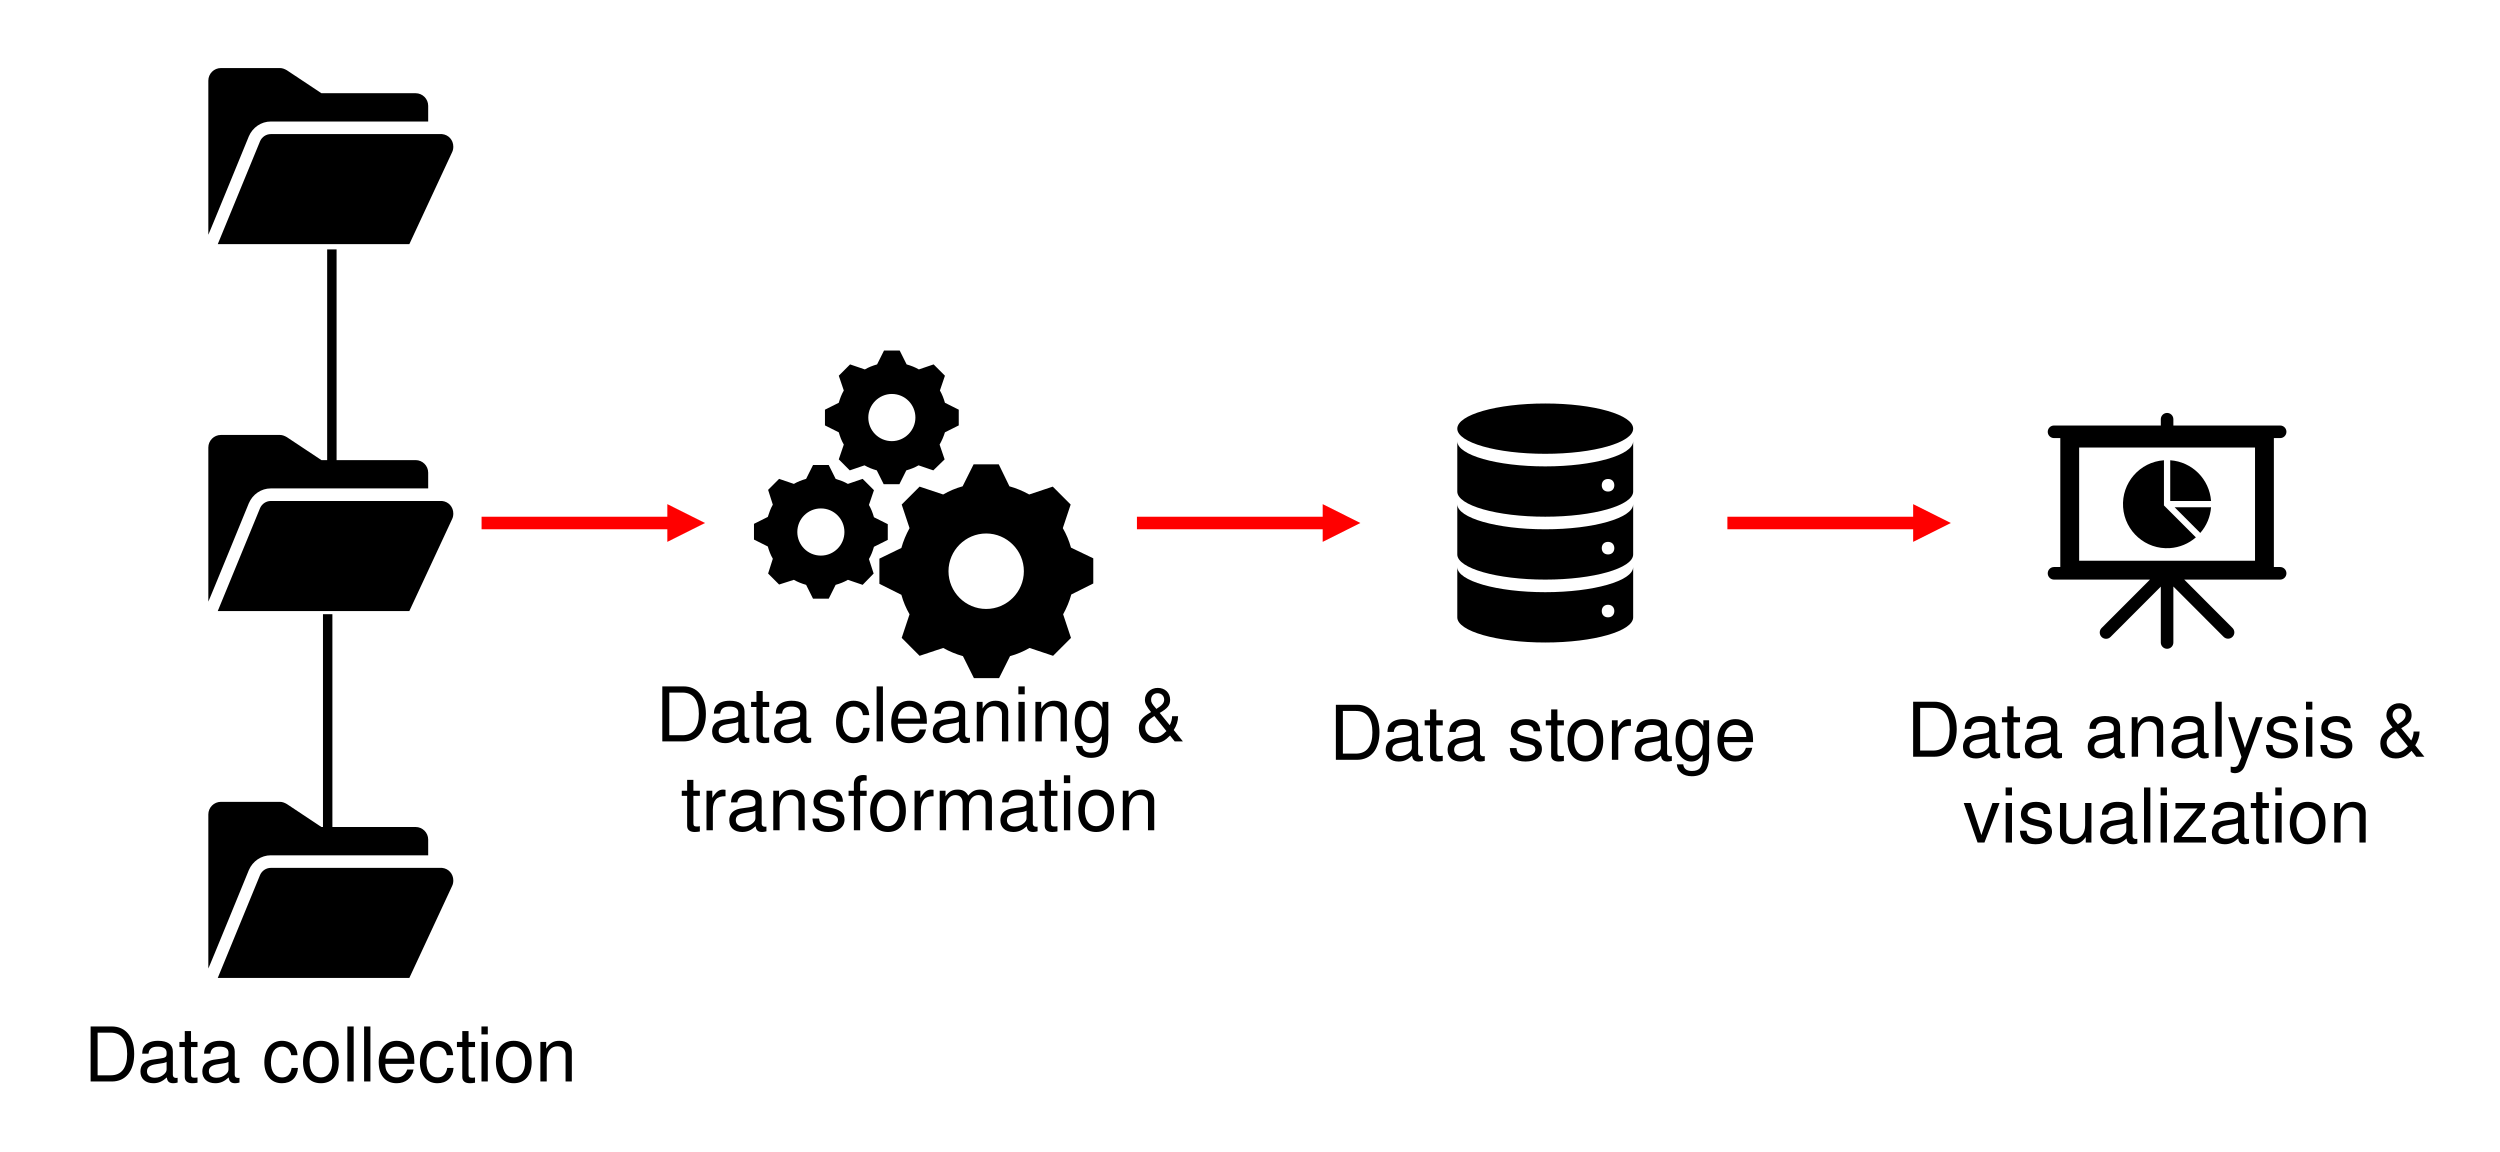
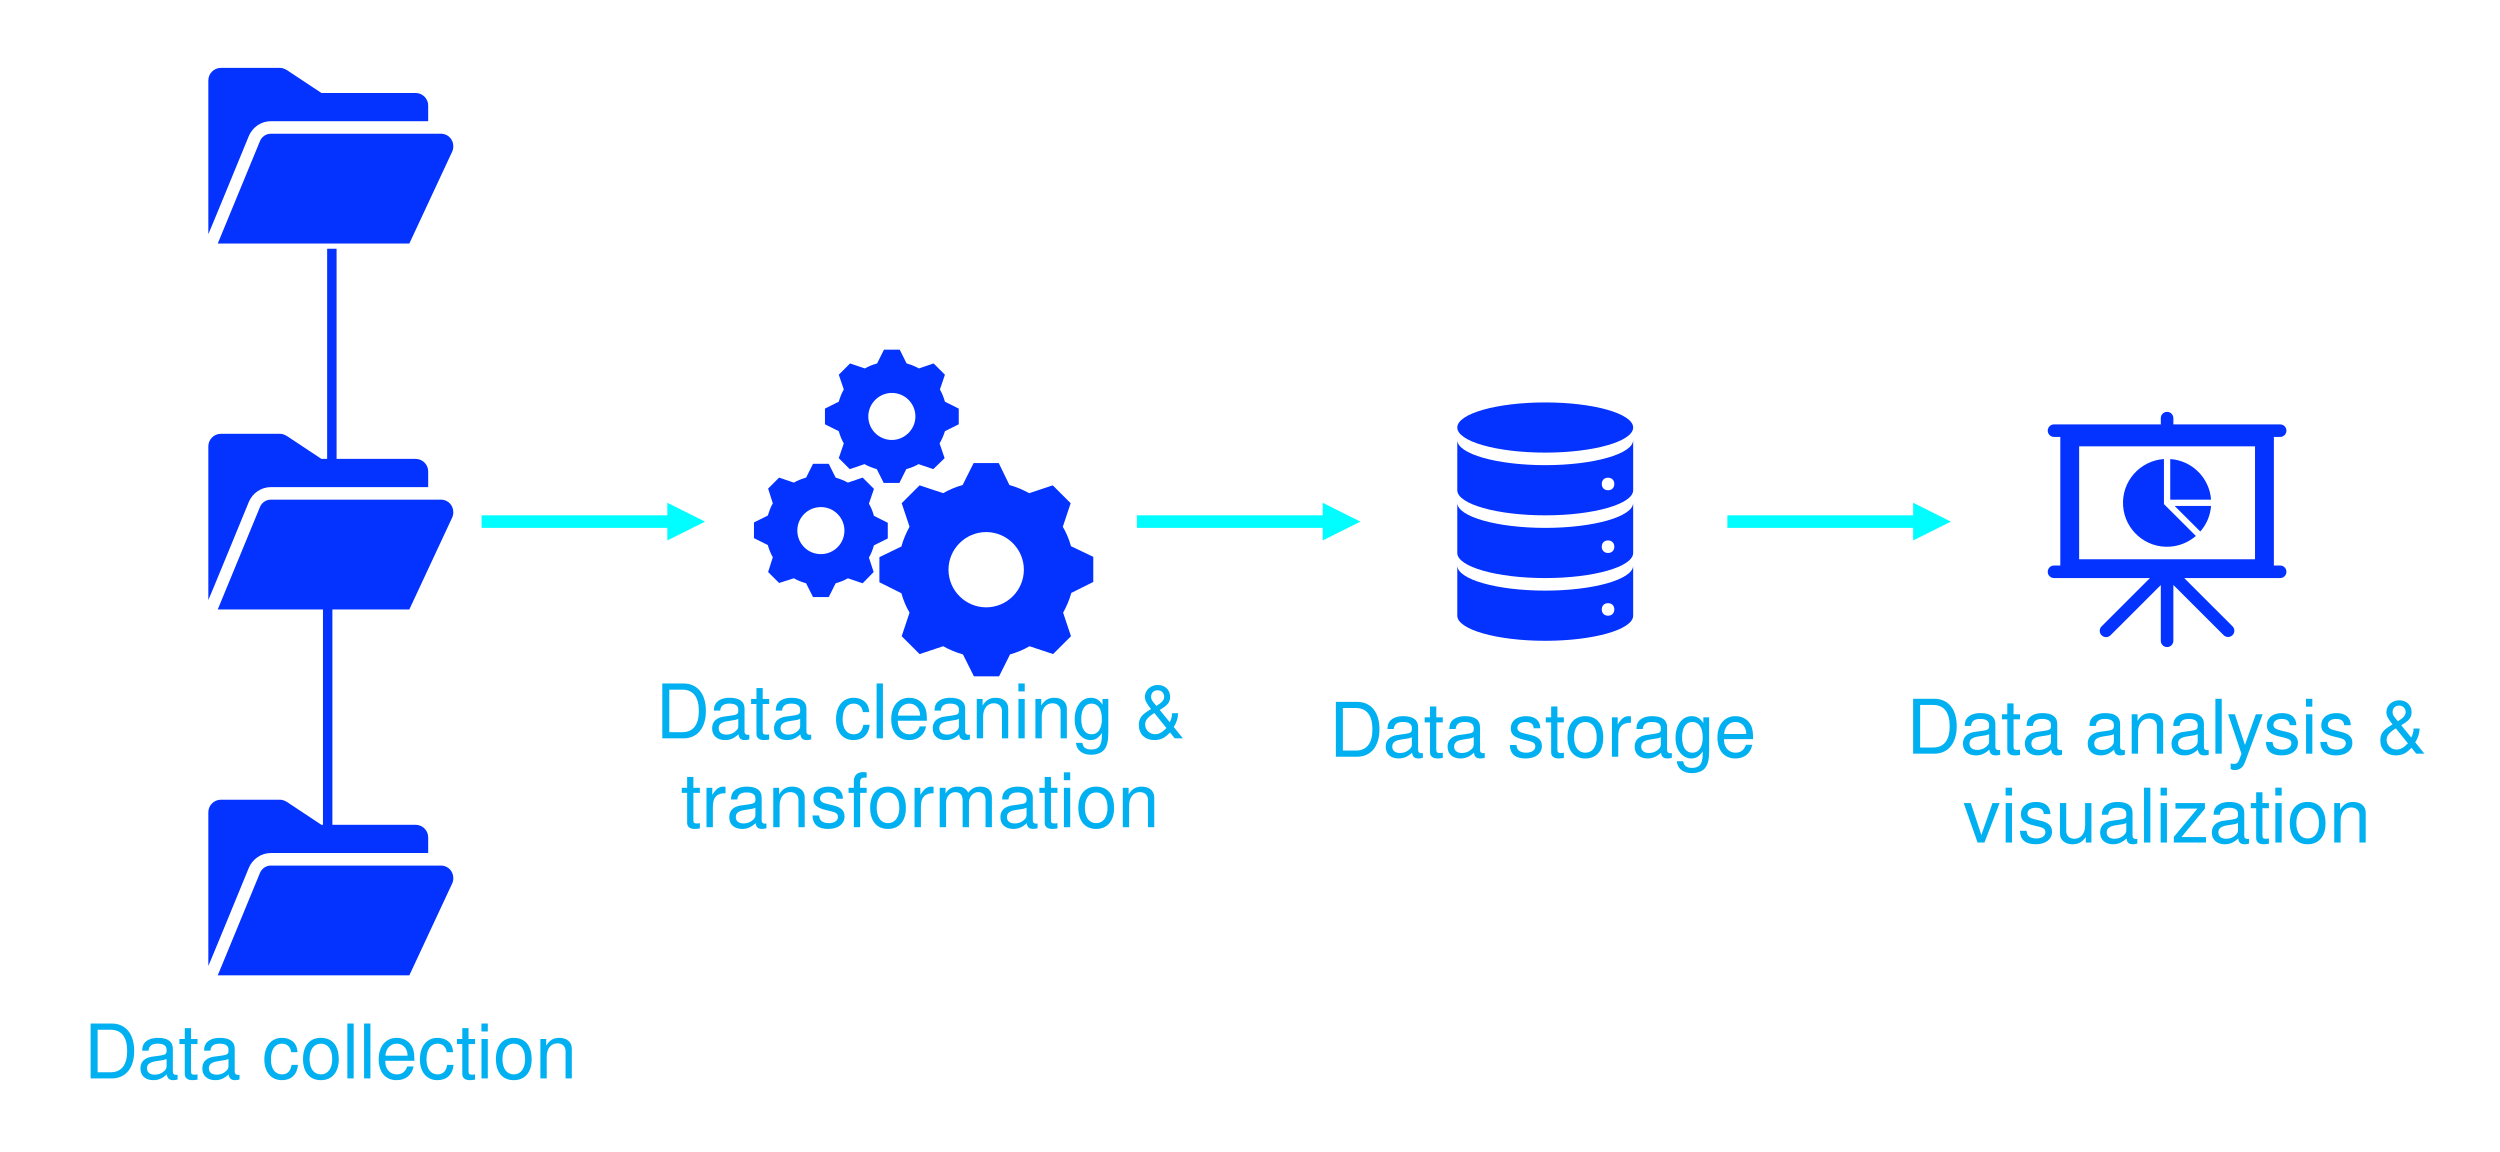
<svg xmlns="http://www.w3.org/2000/svg" width="816" height="376" xml:space="preserve" overflow="hidden">
  <defs>
    <clipPath id="clip0">
-       <rect x="232" y="132" width="816" height="376" />
+       <rect x="232" y="172" width="816" height="376" />
    </clipPath>
    <clipPath id="clip1">
-       <rect x="232" y="133" width="816" height="375" />
+       <rect x="232" y="173" width="816" height="374" />
    </clipPath>
    <clipPath id="clip2">
-       <rect x="232" y="133" width="816" height="376" />
+       <rect x="232" y="173" width="816" height="374" />
    </clipPath>
    <clipPath id="clip3">
-       <rect x="232" y="133" width="816" height="376" />
+       <rect x="232" y="173" width="816" height="374" />
    </clipPath>
    <clipPath id="clip4">
-       <rect x="232" y="133" width="816" height="375" />
+       <rect x="232" y="173" width="816" height="374" />
    </clipPath>
    <clipPath id="clip5">
-       <rect x="687" y="253" width="99" height="99" />
+       <rect x="687" y="293" width="99" height="99" />
    </clipPath>
    <clipPath id="clip6">
-       <rect x="687" y="253" width="99" height="99" />
+       <rect x="687" y="293" width="99" height="99" />
    </clipPath>
    <clipPath id="clip7">
-       <rect x="687" y="253" width="99" height="99" />
+       <rect x="687" y="293" width="99" height="99" />
    </clipPath>
    <clipPath id="clip8">
-       <rect x="890" y="255" width="99" height="100" />
+       <rect x="890" y="295" width="99" height="99" />
    </clipPath>
    <clipPath id="clip9">
-       <rect x="890" y="255" width="99" height="100" />
+       <rect x="890" y="295" width="99" height="99" />
    </clipPath>
    <clipPath id="clip10">
-       <rect x="890" y="255" width="99" height="100" />
+       <rect x="890" y="295" width="99" height="99" />
    </clipPath>
    <clipPath id="clip11">
-       <rect x="290" y="373" width="100" height="99" />
+       <rect x="290" y="412" width="100" height="99" />
    </clipPath>
    <clipPath id="clip12">
-       <rect x="290" y="373" width="100" height="99" />
+       <rect x="290" y="412" width="100" height="99" />
    </clipPath>
    <clipPath id="clip13">
-       <rect x="290" y="373" width="100" height="99" />
+       <rect x="290" y="412" width="100" height="99" />
    </clipPath>
    <clipPath id="clip14">
-       <rect x="290" y="253" width="100" height="99" />
+       <rect x="290" y="293" width="100" height="99" />
    </clipPath>
    <clipPath id="clip15">
-       <rect x="290" y="253" width="100" height="99" />
+       <rect x="290" y="293" width="100" height="99" />
    </clipPath>
    <clipPath id="clip16">
-       <rect x="290" y="253" width="100" height="99" />
+       <rect x="290" y="293" width="100" height="99" />
    </clipPath>
    <clipPath id="clip17">
-       <rect x="290" y="133" width="100" height="100" />
+       <rect x="290" y="173" width="100" height="99" />
    </clipPath>
    <clipPath id="clip18">
-       <rect x="290" y="133" width="100" height="100" />
+       <rect x="290" y="173" width="100" height="99" />
    </clipPath>
    <clipPath id="clip19">
-       <rect x="290" y="133" width="100" height="100" />
+       <rect x="290" y="173" width="100" height="99" />
    </clipPath>
    <clipPath id="clip20">
-       <rect x="462" y="237" width="99" height="100" />
+       <rect x="462" y="277" width="99" height="99" />
    </clipPath>
    <clipPath id="clip21">
-       <rect x="462" y="237" width="99" height="100" />
+       <rect x="462" y="277" width="99" height="99" />
    </clipPath>
    <clipPath id="clip22">
-       <rect x="462" y="237" width="99" height="100" />
+       <rect x="462" y="277" width="99" height="99" />
    </clipPath>
    <clipPath id="clip23">
-       <rect x="504" y="269" width="100" height="99" />
+       <rect x="504" y="308" width="100" height="100" />
    </clipPath>
    <clipPath id="clip24">
-       <rect x="504" y="269" width="100" height="99" />
+       <rect x="504" y="308" width="100" height="100" />
    </clipPath>
    <clipPath id="clip25">
-       <rect x="504" y="269" width="100" height="99" />
+       <rect x="504" y="308" width="100" height="100" />
    </clipPath>
  </defs>
-   <g clip-path="url(#clip0)" transform="translate(-232 -132)">
+   <g clip-path="url(#clip0)" transform="translate(-232 -172)">
    <g clip-path="url(#clip1)">
      <g clip-path="url(#clip2)">
        <g clip-path="url(#clip3)">
          <g clip-path="url(#clip4)">
            <g clip-path="url(#clip5)">
              <g clip-path="url(#clip6)">
                <g clip-path="url(#clip7)">
-                   <path d="M673.849 338.291C673.849 342.82 660.998 346.492 645.146 346.492 629.293 346.492 616.442 342.82 616.442 338.291 616.442 333.762 629.293 330.09 645.146 330.09 660.998 330.09 673.849 333.762 673.849 338.291Z" fill="#000000" fill-rule="nonzero" fill-opacity="1" transform="matrix(1 0 0 1.0013 91.2161 -66.8175)" />
-                   <path d="M665.648 358.794C664.418 358.794 663.598 357.974 663.598 356.744 663.598 355.514 664.418 354.693 665.648 354.693 666.878 354.693 667.698 355.514 667.698 356.744 667.698 357.974 666.878 358.794 665.648 358.794ZM645.146 350.593C629.359 350.593 616.442 346.903 616.442 342.392L616.442 358.794C616.442 363.305 629.359 366.995 645.146 366.995 660.933 366.995 673.849 363.305 673.849 358.794L673.849 342.392C673.849 346.903 660.933 350.593 645.146 350.593Z" fill="#000000" fill-rule="nonzero" fill-opacity="1" transform="matrix(1 0 0 1.0013 91.2161 -66.8175)" />
-                   <path d="M665.648 379.296C664.418 379.296 663.598 378.476 663.598 377.246 663.598 376.016 664.418 375.196 665.648 375.196 666.878 375.196 667.698 376.016 667.698 377.246 667.698 378.476 666.878 379.296 665.648 379.296ZM645.146 371.095C629.359 371.095 616.442 367.405 616.442 362.894L616.442 379.296C616.442 383.807 629.359 387.497 645.146 387.497 660.933 387.497 673.849 383.807 673.849 379.296L673.849 362.894C673.849 367.405 660.933 371.095 645.146 371.095Z" fill="#000000" fill-rule="nonzero" fill-opacity="1" transform="matrix(1 0 0 1.0013 91.2161 -66.8175)" />
-                   <path d="M665.648 399.799C664.418 399.799 663.598 398.979 663.598 397.749 663.598 396.519 664.418 395.698 665.648 395.698 666.878 395.698 667.698 396.519 667.698 397.749 667.698 398.979 666.878 399.799 665.648 399.799ZM645.146 391.598C629.359 391.598 616.442 387.908 616.442 383.397L616.442 399.799C616.442 404.31 629.359 408 645.146 408 660.933 408 673.849 404.31 673.849 399.799L673.849 383.397C673.849 387.908 660.933 391.598 645.146 391.598Z" fill="#000000" fill-rule="nonzero" fill-opacity="1" transform="matrix(1 0 0 1.0013 91.2161 -66.8175)" />
+                   <path d="M672.927 337.828C672.927 342.351 660.094 346.018 644.263 346.018 628.432 346.018 615.599 342.351 615.599 337.828 615.599 333.306 628.432 329.639 644.263 329.639 660.094 329.639 672.927 333.306 672.927 337.828Z" fill="#0432FF" fill-rule="nonzero" fill-opacity="1" transform="matrix(1.00137 0 0 1 91.2161 -26.2847)" />
+                   <path d="M664.737 358.303C663.509 358.303 662.69 357.484 662.69 356.255 662.69 355.027 663.509 354.208 664.737 354.208 665.966 354.208 666.785 355.027 666.785 356.255 666.785 357.484 665.966 358.303 664.737 358.303ZM644.263 350.113C628.497 350.113 615.599 346.428 615.599 341.923L615.599 358.303C615.599 362.807 628.497 366.493 644.263 366.493 660.028 366.493 672.927 362.807 672.927 358.303L672.927 341.923C672.927 346.428 660.028 350.113 644.263 350.113Z" fill="#0432FF" fill-rule="nonzero" fill-opacity="1" transform="matrix(1.00137 0 0 1 91.2161 -26.2847)" />
+                   <path d="M664.737 378.777C663.509 378.777 662.69 377.958 662.69 376.73 662.69 375.501 663.509 374.682 664.737 374.682 665.966 374.682 666.785 375.501 666.785 376.73 666.785 377.958 665.966 378.777 664.737 378.777ZM644.263 370.588C628.497 370.588 615.599 366.902 615.599 362.398L615.599 378.777C615.599 383.282 628.497 386.967 644.263 386.967 660.028 386.967 672.927 383.282 672.927 378.777L672.927 362.398C672.927 366.902 660.028 370.588 644.263 370.588Z" fill="#0432FF" fill-rule="nonzero" fill-opacity="1" transform="matrix(1.00137 0 0 1 91.2161 -26.2847)" />
+                   <path d="M664.737 399.252C663.509 399.252 662.69 398.433 662.69 397.204 662.69 395.976 663.509 395.157 664.737 395.157 665.966 395.157 666.785 395.976 666.785 397.204 666.785 398.433 665.966 399.252 664.737 399.252ZM644.263 391.062C628.497 391.062 615.599 387.377 615.599 382.872L615.599 399.252C615.599 403.756 628.497 407.442 644.263 407.442 660.028 407.442 672.927 403.756 672.927 399.252L672.927 382.872C672.927 387.377 660.028 391.062 644.263 391.062Z" fill="#0432FF" fill-rule="nonzero" fill-opacity="1" transform="matrix(1.00137 0 0 1 91.2161 -26.2847)" />
                </g>
              </g>
            </g>
            <g clip-path="url(#clip8)">
              <g clip-path="url(#clip9)">
                <g clip-path="url(#clip10)">
-                   <path d="M850.588 363.92 858.953 372.285C861.01 369.954 862.24 367.017 862.472 363.92Z" fill="#000000" fill-rule="nonzero" fill-opacity="1" transform="matrix(1 0 0 1.0013 91.2161 -66.8175)" />
-                   <path d="M847.095 363.315 847.095 348.594C839.188 349.137 833.215 355.989 833.762 363.896 834.309 371.804 841.157 377.774 849.064 377.23 852.187 377.015 855.153 375.786 857.511 373.73Z" fill="#000000" fill-rule="nonzero" fill-opacity="1" transform="matrix(1 0 0 1.0013 91.2161 -66.8175)" />
-                   <path d="M849.146 361.869 862.472 361.869C861.953 354.744 856.274 349.085 849.146 348.594Z" fill="#000000" fill-rule="nonzero" fill-opacity="1" transform="matrix(1 0 0 1.0013 91.2161 -66.8175)" />
-                   <path d="M876.824 344.442 876.824 381.347 819.417 381.347 819.417 344.442ZM885.025 383.397 882.975 383.397 882.975 341.367 885.025 341.367C886.16 341.367 887.075 340.449 887.075 339.317 887.075 338.184 886.16 337.266 885.025 337.266L850.171 337.266 850.171 335.216C850.171 334.084 849.255 333.166 848.121 333.166 846.986 333.166 846.07 334.084 846.07 335.216L846.07 337.266 811.216 337.266C810.082 337.266 809.166 338.184 809.166 339.317 809.166 340.449 810.082 341.367 811.216 341.367L813.266 341.367 813.266 383.397 811.216 383.397C810.082 383.397 809.166 384.315 809.166 385.447 809.166 386.58 810.082 387.497 811.216 387.497L842.523 387.497 826.736 403.284C825.937 404.094 825.944 405.4 826.75 406.201 827.563 407.002 828.869 406.995 829.668 406.186L846.07 389.784 846.07 408C846.07 409.132 846.986 410.05 848.121 410.05 849.255 410.05 850.171 409.132 850.171 408L850.171 389.753 866.573 406.155C867.372 406.956 868.671 406.956 869.471 406.155 870.277 405.354 870.277 404.055 869.471 403.254L853.718 387.497 885.025 387.497C886.16 387.497 887.075 386.58 887.075 385.447 887.075 384.315 886.16 383.397 885.025 383.397Z" fill="#000000" fill-rule="nonzero" fill-opacity="1" transform="matrix(1 0 0 1.0013 91.2161 -66.8175)" />
+                   <path d="M849.424 363.422 857.777 371.775C859.831 369.448 861.06 366.515 861.292 363.422Z" fill="#0432FF" fill-rule="nonzero" fill-opacity="1" transform="matrix(1.00137 0 0 1 91.2161 -26.2847)" />
+                   <path d="M845.936 362.818 845.936 348.117C838.04 348.659 832.075 355.501 832.621 363.398 833.167 371.295 840.005 377.257 847.902 376.714 851.021 376.499 853.983 375.272 856.337 373.219Z" fill="#0432FF" fill-rule="nonzero" fill-opacity="1" transform="matrix(1.00137 0 0 1 91.2161 -26.2847)" />
+                   <path d="M847.984 361.374 861.292 361.374C860.773 354.259 855.102 348.608 847.984 348.117Z" fill="#0432FF" fill-rule="nonzero" fill-opacity="1" transform="matrix(1.00137 0 0 1 91.2161 -26.2847)" />
+                   <path d="M875.624 343.971 875.624 380.825 818.296 380.825 818.296 343.971ZM883.814 382.872 881.766 382.872 881.766 340.9 883.814 340.9C884.947 340.9 885.861 339.983 885.861 338.852 885.861 337.721 884.947 336.805 883.814 336.805L849.007 336.805 849.007 334.757C849.007 333.626 848.093 332.71 846.96 332.71 845.827 332.71 844.912 333.626 844.912 334.757L844.912 336.805 810.106 336.805C808.973 336.805 808.058 337.721 808.058 338.852 808.058 339.983 808.973 340.9 810.106 340.9L812.153 340.9 812.153 382.872 810.106 382.872C808.973 382.872 808.058 383.789 808.058 384.92 808.058 386.051 808.973 386.967 810.106 386.967L841.37 386.967 825.605 402.732C824.807 403.541 824.813 404.845 825.619 405.645 826.431 406.445 827.734 406.438 828.533 405.63L844.912 389.25 844.912 407.442C844.912 408.572 845.827 409.489 846.96 409.489 848.093 409.489 849.007 408.572 849.007 407.442L849.007 389.219 865.387 405.599C866.185 406.399 867.482 406.399 868.281 405.599 869.086 404.799 869.086 403.502 868.281 402.702L852.549 386.967 883.814 386.967C884.947 386.967 885.861 386.051 885.861 384.92 885.861 383.789 884.947 382.872 883.814 382.872Z" fill="#0432FF" fill-rule="nonzero" fill-opacity="1" transform="matrix(1.00137 0 0 1 91.2161 -26.2847)" />
                </g>
              </g>
            </g>
            <g clip-path="url(#clip11)">
              <g clip-path="url(#clip12)">
                <g clip-path="url(#clip13)">
-                   <path d="M229.184 477.367 280.543 477.367 280.543 472.241C280.543 469.986 278.697 468.141 276.442 468.141L245.688 468.141 234.412 460.657C233.694 460.247 232.977 459.94 232.157 459.94L212.884 459.94C210.629 459.94 208.784 461.785 208.784 464.04L208.784 514.271C208.784 514.476 222.008 482.185 222.008 482.185 223.238 479.315 226.006 477.367 229.184 477.367Z" fill="#000000" fill-rule="nonzero" fill-opacity="1" transform="matrix(1 0 0 1.0013 91.2161 -66.8175)" />
-                   <path d="M288.744 485.568C288.744 483.415 287.206 481.672 285.053 481.467L229.184 481.467C227.646 481.467 226.314 482.39 225.698 483.723L211.859 517.347 274.392 517.347 288.334 487.413C288.641 486.798 288.744 486.183 288.744 485.568Z" fill="#000000" fill-rule="nonzero" fill-opacity="1" transform="matrix(1 0 0 1.0013 91.2161 -66.8175)" />
+                   <path d="M228.87 476.714 280.159 476.714 280.159 471.595C280.159 469.343 278.316 467.5 276.064 467.5L245.352 467.5 234.091 460.027C233.375 459.617 232.658 459.31 231.839 459.31L212.593 459.31C210.341 459.31 208.498 461.153 208.498 463.405L208.498 513.568C208.498 513.772 221.704 481.525 221.704 481.525 222.933 478.659 225.697 476.714 228.87 476.714Z" fill="#0432FF" fill-rule="nonzero" fill-opacity="1" transform="matrix(1.00137 0 0 1 91.2161 -26.2847)" />
+                   <path d="M288.349 484.903C288.349 482.753 286.813 481.013 284.663 480.808L228.87 480.808C227.335 480.808 226.004 481.73 225.39 483.061L211.569 516.639 274.016 516.639 287.939 486.746C288.246 486.132 288.349 485.518 288.349 484.903Z" fill="#0432FF" fill-rule="nonzero" fill-opacity="1" transform="matrix(1.00137 0 0 1 91.2161 -26.2847)" />
                </g>
              </g>
            </g>
            <g clip-path="url(#clip14)">
              <g clip-path="url(#clip15)">
                <g clip-path="url(#clip16)">
-                   <path d="M229.184 357.769 280.543 357.769 280.543 352.643C280.543 350.388 278.697 348.543 276.442 348.543L245.688 348.543 234.412 341.059C233.694 340.649 232.977 340.342 232.157 340.342L212.884 340.342C210.629 340.342 208.784 342.187 208.784 344.442L208.784 394.673C208.784 394.878 222.008 362.587 222.008 362.587 223.238 359.717 226.006 357.769 229.184 357.769Z" fill="#000000" fill-rule="nonzero" fill-opacity="1" transform="matrix(1 0 0 1.0013 91.2161 -66.8175)" />
-                   <path d="M288.744 365.97C288.744 363.817 287.206 362.074 285.053 361.869L229.184 361.869C227.646 361.869 226.314 362.792 225.698 364.125L211.859 397.749 274.392 397.749 288.334 367.815C288.641 367.2 288.744 366.585 288.744 365.97Z" fill="#000000" fill-rule="nonzero" fill-opacity="1" transform="matrix(1 0 0 1.0013 91.2161 -66.8175)" />
+                   <path d="M228.87 357.279 280.159 357.279 280.159 352.161C280.159 349.908 278.316 348.066 276.064 348.066L245.352 348.066 234.091 340.593C233.375 340.183 232.658 339.876 231.839 339.876L212.593 339.876C210.341 339.876 208.498 341.719 208.498 343.971L208.498 394.133C208.498 394.338 221.704 362.091 221.704 362.091 222.933 359.224 225.697 357.279 228.87 357.279Z" fill="#0432FF" fill-rule="nonzero" fill-opacity="1" transform="matrix(1.00137 0 0 1 91.2161 -26.2847)" />
+                   <path d="M288.349 365.469C288.349 363.319 286.813 361.579 284.663 361.374L228.87 361.374C227.335 361.374 226.004 362.295 225.39 363.626L211.569 397.204 274.016 397.204 287.939 367.312C288.246 366.697 288.349 366.083 288.349 365.469Z" fill="#0432FF" fill-rule="nonzero" fill-opacity="1" transform="matrix(1.00137 0 0 1 91.2161 -26.2847)" />
                </g>
              </g>
            </g>
            <g clip-path="url(#clip17)">
              <g clip-path="url(#clip18)">
                <g clip-path="url(#clip19)">
-                   <path d="M229.184 238.171 280.543 238.171 280.543 233.045C280.543 230.79 278.697 228.945 276.442 228.945L245.688 228.945 234.412 221.461C233.694 221.051 232.977 220.744 232.157 220.744L212.884 220.744C210.629 220.744 208.784 222.589 208.784 224.844L208.784 275.075C208.784 275.28 222.008 242.989 222.008 242.989 223.238 240.119 226.006 238.171 229.184 238.171Z" fill="#000000" fill-rule="nonzero" fill-opacity="1" transform="matrix(1 0 0 1.0013 91.2161 -66.8175)" />
-                   <path d="M288.744 246.372C288.744 244.219 287.206 242.476 285.053 242.271L229.184 242.271C227.646 242.271 226.314 243.194 225.698 244.527L211.859 278.151 274.392 278.151 288.334 248.217C288.641 247.602 288.744 246.987 288.744 246.372Z" fill="#000000" fill-rule="nonzero" fill-opacity="1" transform="matrix(1 0 0 1.0013 91.2161 -66.8175)" />
+                   <path d="M228.87 237.845 280.159 237.845 280.159 232.726C280.159 230.474 278.316 228.631 276.064 228.631L245.352 228.631 234.091 221.158C233.375 220.749 232.658 220.442 231.839 220.442L212.593 220.442C210.341 220.442 208.498 222.284 208.498 224.536L208.498 274.699C208.498 274.904 221.704 242.656 221.704 242.656 222.933 239.79 225.697 237.845 228.87 237.845Z" fill="#0432FF" fill-rule="nonzero" fill-opacity="1" transform="matrix(1.00137 0 0 1 91.2161 -26.2847)" />
+                   <path d="M288.349 246.035C288.349 243.885 286.813 242.145 284.663 241.94L228.87 241.94C227.335 241.94 226.004 242.861 225.39 244.192L211.569 277.77 274.016 277.77 287.939 247.877C288.246 247.263 288.349 246.649 288.349 246.035Z" fill="#0432FF" fill-rule="nonzero" fill-opacity="1" transform="matrix(1.00137 0 0 1 91.2161 -26.2847)" />
                </g>
              </g>
            </g>
            <g clip-path="url(#clip20)">
              <g clip-path="url(#clip21)">
                <g clip-path="url(#clip22)">
-                   <path d="M431.885 342.358C427.58 342.358 424.197 338.872 424.197 334.669 424.197 330.466 427.682 326.981 431.885 326.981 436.191 326.981 439.574 330.466 439.574 334.669 439.574 338.872 436.088 342.358 431.885 342.358ZM449.21 329.851C448.8 328.416 448.287 327.083 447.57 325.853L449.21 321.035 445.52 317.345 440.701 318.985C439.471 318.267 438.139 317.755 436.704 317.345L434.448 312.834 429.323 312.834 427.067 317.345C425.632 317.755 424.299 318.267 423.069 318.985L418.251 317.345 414.561 321.035 416.201 325.853C415.483 327.083 414.971 328.416 414.561 329.851L410.05 332.107 410.05 337.232 414.561 339.487C414.971 340.923 415.483 342.255 416.201 343.485L414.561 348.303 418.149 351.891 422.967 350.251C424.197 350.969 425.53 351.481 426.965 351.891L429.22 356.402 434.346 356.402 436.601 351.891C438.036 351.481 439.369 350.969 440.599 350.251L445.417 351.891 449.108 348.303 447.467 343.485C448.185 342.255 448.8 340.82 449.21 339.487L453.721 337.232 453.721 332.107 449.21 329.851Z" fill="#000000" fill-rule="nonzero" fill-opacity="1" transform="matrix(1 0 0 1.0013 91.2161 -66.8175)" />
-                   <path d="M408.718 379.672C404.412 379.672 401.029 376.187 401.029 371.984 401.029 367.678 404.515 364.295 408.718 364.295 413.023 364.295 416.406 367.781 416.406 371.984 416.406 376.187 413.023 379.672 408.718 379.672L408.718 379.672ZM424.402 363.168 426.042 358.35 422.352 354.659 417.534 356.299C416.304 355.582 414.868 355.069 413.536 354.659L411.28 350.149 406.155 350.149 403.9 354.659C402.464 355.069 401.132 355.582 399.902 356.299L395.083 354.659 391.495 358.247 393.033 363.065C392.316 364.295 391.803 365.731 391.393 367.063L386.882 369.319 386.882 374.444 391.393 376.699C391.803 378.135 392.316 379.467 393.033 380.697L391.495 385.516 395.083 389.103 399.902 387.566C401.132 388.283 402.464 388.796 403.9 389.206L406.155 393.717 411.28 393.717 413.536 389.206C414.971 388.796 416.304 388.283 417.534 387.566L422.352 389.206 425.94 385.516 424.402 380.8C425.12 379.57 425.632 378.237 426.042 376.802L430.553 374.547 430.553 369.421 426.042 367.166C425.632 365.731 425.12 364.398 424.402 363.168Z" fill="#000000" fill-rule="nonzero" fill-opacity="1" transform="matrix(1 0 0 1.0013 91.2161 -66.8175)" />
+                   <path d="M431.294 341.889C426.995 341.889 423.616 338.409 423.616 334.211 423.616 330.014 427.097 326.533 431.294 326.533 435.594 326.533 438.972 330.014 438.972 334.211 438.972 338.409 435.492 341.889 431.294 341.889ZM448.595 329.4C448.186 327.967 447.674 326.636 446.957 325.407L448.595 320.596 444.91 316.91 440.098 318.548C438.87 317.832 437.539 317.32 436.106 316.91L433.854 312.406 428.735 312.406 426.483 316.91C425.05 317.32 423.719 317.832 422.49 318.548L417.679 316.91 413.993 320.596 415.631 325.407C414.915 326.636 414.403 327.967 413.993 329.4L409.489 331.652 409.489 336.771 413.993 339.023C414.403 340.456 414.915 341.787 415.631 343.015L413.993 347.827 417.576 351.41 422.388 349.772C423.616 350.488 424.947 351 426.38 351.41L428.633 355.914 433.751 355.914 436.003 351.41C437.437 351 438.768 350.488 439.996 349.772L444.807 351.41 448.493 347.827 446.855 343.015C447.572 341.787 448.186 340.354 448.595 339.023L453.1 336.771 453.1 331.652 448.595 329.4Z" fill="#0432FF" fill-rule="nonzero" fill-opacity="1" transform="matrix(1.00137 0 0 1 91.2161 -26.2847)" />
+                   <path d="M408.158 379.153C403.859 379.153 400.48 375.672 400.48 371.475 400.48 367.175 403.961 363.797 408.158 363.797 412.458 363.797 415.836 367.278 415.836 371.475 415.836 375.672 412.458 379.153 408.158 379.153L408.158 379.153ZM423.821 362.671 425.459 357.859 421.774 354.174 416.962 355.812C415.734 355.095 414.301 354.583 412.97 354.174L410.718 349.67 405.599 349.67 403.347 354.174C401.914 354.583 400.583 355.095 399.354 355.812L394.543 354.174 390.96 357.757 392.495 362.568C391.779 363.797 391.267 365.23 390.857 366.561L386.353 368.813 386.353 373.932 390.857 376.184C391.267 377.617 391.779 378.948 392.495 380.176L390.96 384.988 394.543 388.571 399.354 387.035C400.583 387.752 401.914 388.264 403.347 388.673L405.599 393.178 410.718 393.178 412.97 388.673C414.403 388.264 415.734 387.752 416.962 387.035L421.774 388.673 425.357 384.988 423.821 380.279C424.538 379.05 425.05 377.72 425.459 376.286L429.964 374.034 429.964 368.915 425.459 366.663C425.05 365.23 424.538 363.899 423.821 362.671Z" fill="#0432FF" fill-rule="nonzero" fill-opacity="1" transform="matrix(1.00137 0 0 1 91.2161 -26.2847)" />
                </g>
              </g>
            </g>
            <g clip-path="url(#clip23)">
              <g clip-path="url(#clip24)">
                <g clip-path="url(#clip25)">
-                   <path d="M462.673 397.065C455.908 397.065 450.372 391.53 450.372 384.764 450.372 377.998 455.908 372.462 462.673 372.462 469.439 372.462 474.975 377.998 474.975 384.764 474.975 391.53 469.439 397.065 462.673 397.065ZM490.352 377.075C489.737 374.82 488.814 372.667 487.686 370.72L490.249 363.031 484.406 357.188 476.718 359.751C474.667 358.623 472.515 357.701 470.259 357.085L466.774 349.91 458.573 349.91 454.985 357.085C452.73 357.701 450.577 358.623 448.629 359.751L440.941 357.188 435.098 363.031 437.66 370.72C436.533 372.77 435.61 374.923 434.995 377.178L427.819 380.663 427.819 388.864 434.995 392.452C435.61 394.708 436.533 396.86 437.66 398.808L435.098 406.496 440.941 412.34 448.629 409.777C450.679 410.905 452.832 411.827 455.087 412.442L458.675 419.618 466.876 419.618 470.464 412.442C472.72 411.827 474.872 410.905 476.82 409.777L484.509 412.34 490.352 406.496 487.789 398.808C488.917 396.758 489.839 394.605 490.454 392.35L497.63 388.762 497.63 380.561 490.352 377.075Z" fill="#000000" fill-rule="nonzero" fill-opacity="1" transform="matrix(1 0 0 1.0013 91.2161 -66.8175)" />
+                   <path d="M462.04 396.522C455.284 396.522 449.755 390.994 449.755 384.237 449.755 377.481 455.284 371.953 462.04 371.953 468.797 371.953 474.325 377.481 474.325 384.237 474.325 390.994 468.797 396.522 462.04 396.522ZM489.681 376.559C489.066 374.307 488.145 372.157 487.019 370.212L489.578 362.534 483.743 356.699 476.065 359.258C474.018 358.132 471.868 357.211 469.616 356.597L466.135 349.431 457.945 349.431 454.362 356.597C452.11 357.211 449.96 358.132 448.015 359.258L440.337 356.699 434.502 362.534 437.061 370.212C435.935 372.26 435.014 374.409 434.4 376.662L427.234 380.142 427.234 388.332 434.4 391.915C435.014 394.167 435.935 396.317 437.061 398.262L434.502 405.94 440.337 411.775 448.015 409.216C450.063 410.342 452.212 411.263 454.465 411.878L458.048 419.044 466.237 419.044 469.82 411.878C472.073 411.263 474.222 410.342 476.168 409.216L483.845 411.775 489.681 405.94 487.121 398.262C488.247 396.215 489.169 394.065 489.783 391.813L496.949 388.23 496.949 380.04 489.681 376.559Z" fill="#0432FF" fill-rule="nonzero" fill-opacity="1" transform="matrix(1.00137 0 0 1 91.2161 -26.2847)" />
                </g>
              </g>
            </g>
-             <path d="M297.97 366.995 360.652 366.995 360.652 371.095 297.97 371.095ZM358.601 362.894 370.903 369.045 358.601 375.196Z" fill="#FF0000" fill-rule="nonzero" fill-opacity="1" transform="matrix(1 0 0 1.0013 91.2161 -66.8175)" />
-             <path d="M511.879 366.995 574.561 366.995 574.561 371.095 511.879 371.095ZM572.511 362.894 584.812 369.045 572.511 375.196Z" fill="#FF0000" fill-rule="nonzero" fill-opacity="1" transform="matrix(1 0 0 1.0013 91.2161 -66.8175)" />
-             <path d="M704.603 366.995 767.286 366.995 767.286 371.095 704.603 371.095ZM765.236 362.894 777.537 369.045 765.236 375.196Z" fill="#FF0000" fill-rule="nonzero" fill-opacity="1" transform="matrix(1 0 0 1.0013 91.2161 -66.8175)" />
-             <path d="M249.106 279.859 249.106 355.536" stroke="#000000" stroke-width="3.075" stroke-linecap="butt" stroke-linejoin="miter" stroke-miterlimit="8" stroke-opacity="1" fill="none" fill-rule="evenodd" transform="matrix(1 0 0 1.0013 91.2161 -66.8175)" />
-             <path d="M247.739 398.774 247.739 474.451" stroke="#000000" stroke-width="3.075" stroke-linecap="butt" stroke-linejoin="miter" stroke-miterlimit="8" stroke-opacity="1" fill="none" fill-rule="evenodd" transform="matrix(1 0 0 1.0013 91.2161 -66.8175)" />
-             <text fill="#000000" fill-opacity="1" font-family="Helvetica,Helvetica_MSFontService,sans-serif" font-style="normal" font-variant="normal" font-weight="400" font-stretch="normal" font-size="36" text-anchor="start" direction="ltr" writing-mode="lr-tb" unicode-bidi="normal" text-decoration="none" transform="matrix(0.683417 0 0 0.684307 259.388 485)">Data collection</text>
-             <text fill="#000000" fill-opacity="1" font-family="Helvetica,Helvetica_MSFontService,sans-serif" font-style="normal" font-variant="normal" font-weight="400" font-stretch="normal" font-size="36" text-anchor="start" direction="ltr" writing-mode="lr-tb" unicode-bidi="normal" text-decoration="none" transform="matrix(0.683417 0 0 0.684307 445.987 374)">Data cleaning &amp; </text>
-             <text fill="#000000" fill-opacity="1" font-family="Helvetica,Helvetica_MSFontService,sans-serif" font-style="normal" font-variant="normal" font-weight="400" font-stretch="normal" font-size="36" text-anchor="start" direction="ltr" writing-mode="lr-tb" unicode-bidi="normal" text-decoration="none" transform="matrix(0.683417 0 0 0.684307 454.188 403)">transformation</text>
-             <text fill="#000000" fill-opacity="1" font-family="Helvetica,Helvetica_MSFontService,sans-serif" font-style="normal" font-variant="normal" font-weight="400" font-stretch="normal" font-size="36" text-anchor="start" direction="ltr" writing-mode="lr-tb" unicode-bidi="normal" text-decoration="none" transform="matrix(0.683417 0 0 0.684307 665.841 380)">Data storage</text>
-             <text fill="#000000" fill-opacity="1" font-family="Helvetica,Helvetica_MSFontService,sans-serif" font-style="normal" font-variant="normal" font-weight="400" font-stretch="normal" font-size="36" text-anchor="start" direction="ltr" writing-mode="lr-tb" unicode-bidi="normal" text-decoration="none" transform="matrix(0.683417 0 0 0.684307 854.258 379)">Data analysis &amp; </text>
-             <text fill="#000000" fill-opacity="1" font-family="Helvetica,Helvetica_MSFontService,sans-serif" font-style="normal" font-variant="normal" font-weight="400" font-stretch="normal" font-size="36" text-anchor="start" direction="ltr" writing-mode="lr-tb" unicode-bidi="normal" text-decoration="none" transform="matrix(0.683417 0 0 0.684307 872.71 407)">visualization</text>
+             <path d="M297.562 366.493 360.158 366.493 360.158 370.588 297.562 370.588ZM358.11 362.398 370.395 368.54 358.11 374.682Z" fill="#00FDFF" fill-rule="nonzero" fill-opacity="1" transform="matrix(1.00137 0 0 1 91.2161 -26.2847)" />
+             <path d="M511.179 366.493 573.775 366.493 573.775 370.588 511.179 370.588ZM571.727 362.398 584.012 368.54 571.727 374.682Z" fill="#00FDFF" fill-rule="nonzero" fill-opacity="1" transform="matrix(1.00137 0 0 1 91.2161 -26.2847)" />
+             <path d="M703.639 366.493 766.236 366.493 766.236 370.588 703.639 370.588ZM764.188 362.398 776.473 368.54 764.188 374.682Z" fill="#00FDFF" fill-rule="nonzero" fill-opacity="1" transform="matrix(1.00137 0 0 1 91.2161 -26.2847)" />
+             <path d="M248.765 279.476 248.765 355.05" stroke="#0432FF" stroke-width="3.071" stroke-linecap="butt" stroke-linejoin="miter" stroke-miterlimit="8" stroke-opacity="1" fill="none" fill-rule="evenodd" transform="matrix(1.00137 0 0 1 91.2161 -26.2847)" />
+             <path d="M247.4 396.863 247.4 472.436" stroke="#0432FF" stroke-width="3.071" stroke-linecap="butt" stroke-linejoin="miter" stroke-miterlimit="8" stroke-opacity="1" fill="none" fill-rule="evenodd" transform="matrix(1.00137 0 0 1 91.2161 -26.2847)" />
+             <text fill="#00B0F0" fill-opacity="1" font-family="Helvetica,Helvetica_MSFontService,sans-serif" font-style="normal" font-variant="normal" font-weight="400" font-stretch="normal" font-size="36" text-anchor="start" direction="ltr" writing-mode="lr-tb" unicode-bidi="normal" text-decoration="none" transform="matrix(0.683417 0 0 0.682482 259.388 524)">Data collection</text>
+             <text fill="#00B0F0" fill-opacity="1" font-family="Helvetica,Helvetica_MSFontService,sans-serif" font-style="normal" font-variant="normal" font-weight="400" font-stretch="normal" font-size="36" text-anchor="start" direction="ltr" writing-mode="lr-tb" unicode-bidi="normal" text-decoration="none" transform="matrix(0.683417 0 0 0.682482 445.987 413)">Data cleaning &amp; </text>
+             <text fill="#00B0F0" fill-opacity="1" font-family="Helvetica,Helvetica_MSFontService,sans-serif" font-style="normal" font-variant="normal" font-weight="400" font-stretch="normal" font-size="36" text-anchor="start" direction="ltr" writing-mode="lr-tb" unicode-bidi="normal" text-decoration="none" transform="matrix(0.683417 0 0 0.682482 454.188 442)">transformation</text>
+             <text fill="#00B0F0" fill-opacity="1" font-family="Helvetica,Helvetica_MSFontService,sans-serif" font-style="normal" font-variant="normal" font-weight="400" font-stretch="normal" font-size="36" text-anchor="start" direction="ltr" writing-mode="lr-tb" unicode-bidi="normal" text-decoration="none" transform="matrix(0.683417 0 0 0.682482 665.841 419)">Data storage</text>
+             <text fill="#00B0F0" fill-opacity="1" font-family="Helvetica,Helvetica_MSFontService,sans-serif" font-style="normal" font-variant="normal" font-weight="400" font-stretch="normal" font-size="36" text-anchor="start" direction="ltr" writing-mode="lr-tb" unicode-bidi="normal" text-decoration="none" transform="matrix(0.683417 0 0 0.682482 854.258 418)">Data analysis &amp; </text>
+             <text fill="#00B0F0" fill-opacity="1" font-family="Helvetica,Helvetica_MSFontService,sans-serif" font-style="normal" font-variant="normal" font-weight="400" font-stretch="normal" font-size="36" text-anchor="start" direction="ltr" writing-mode="lr-tb" unicode-bidi="normal" text-decoration="none" transform="matrix(0.683417 0 0 0.682482 872.71 447)">visualization</text>
          </g>
        </g>
      </g>
    </g>
  </g>
</svg>
